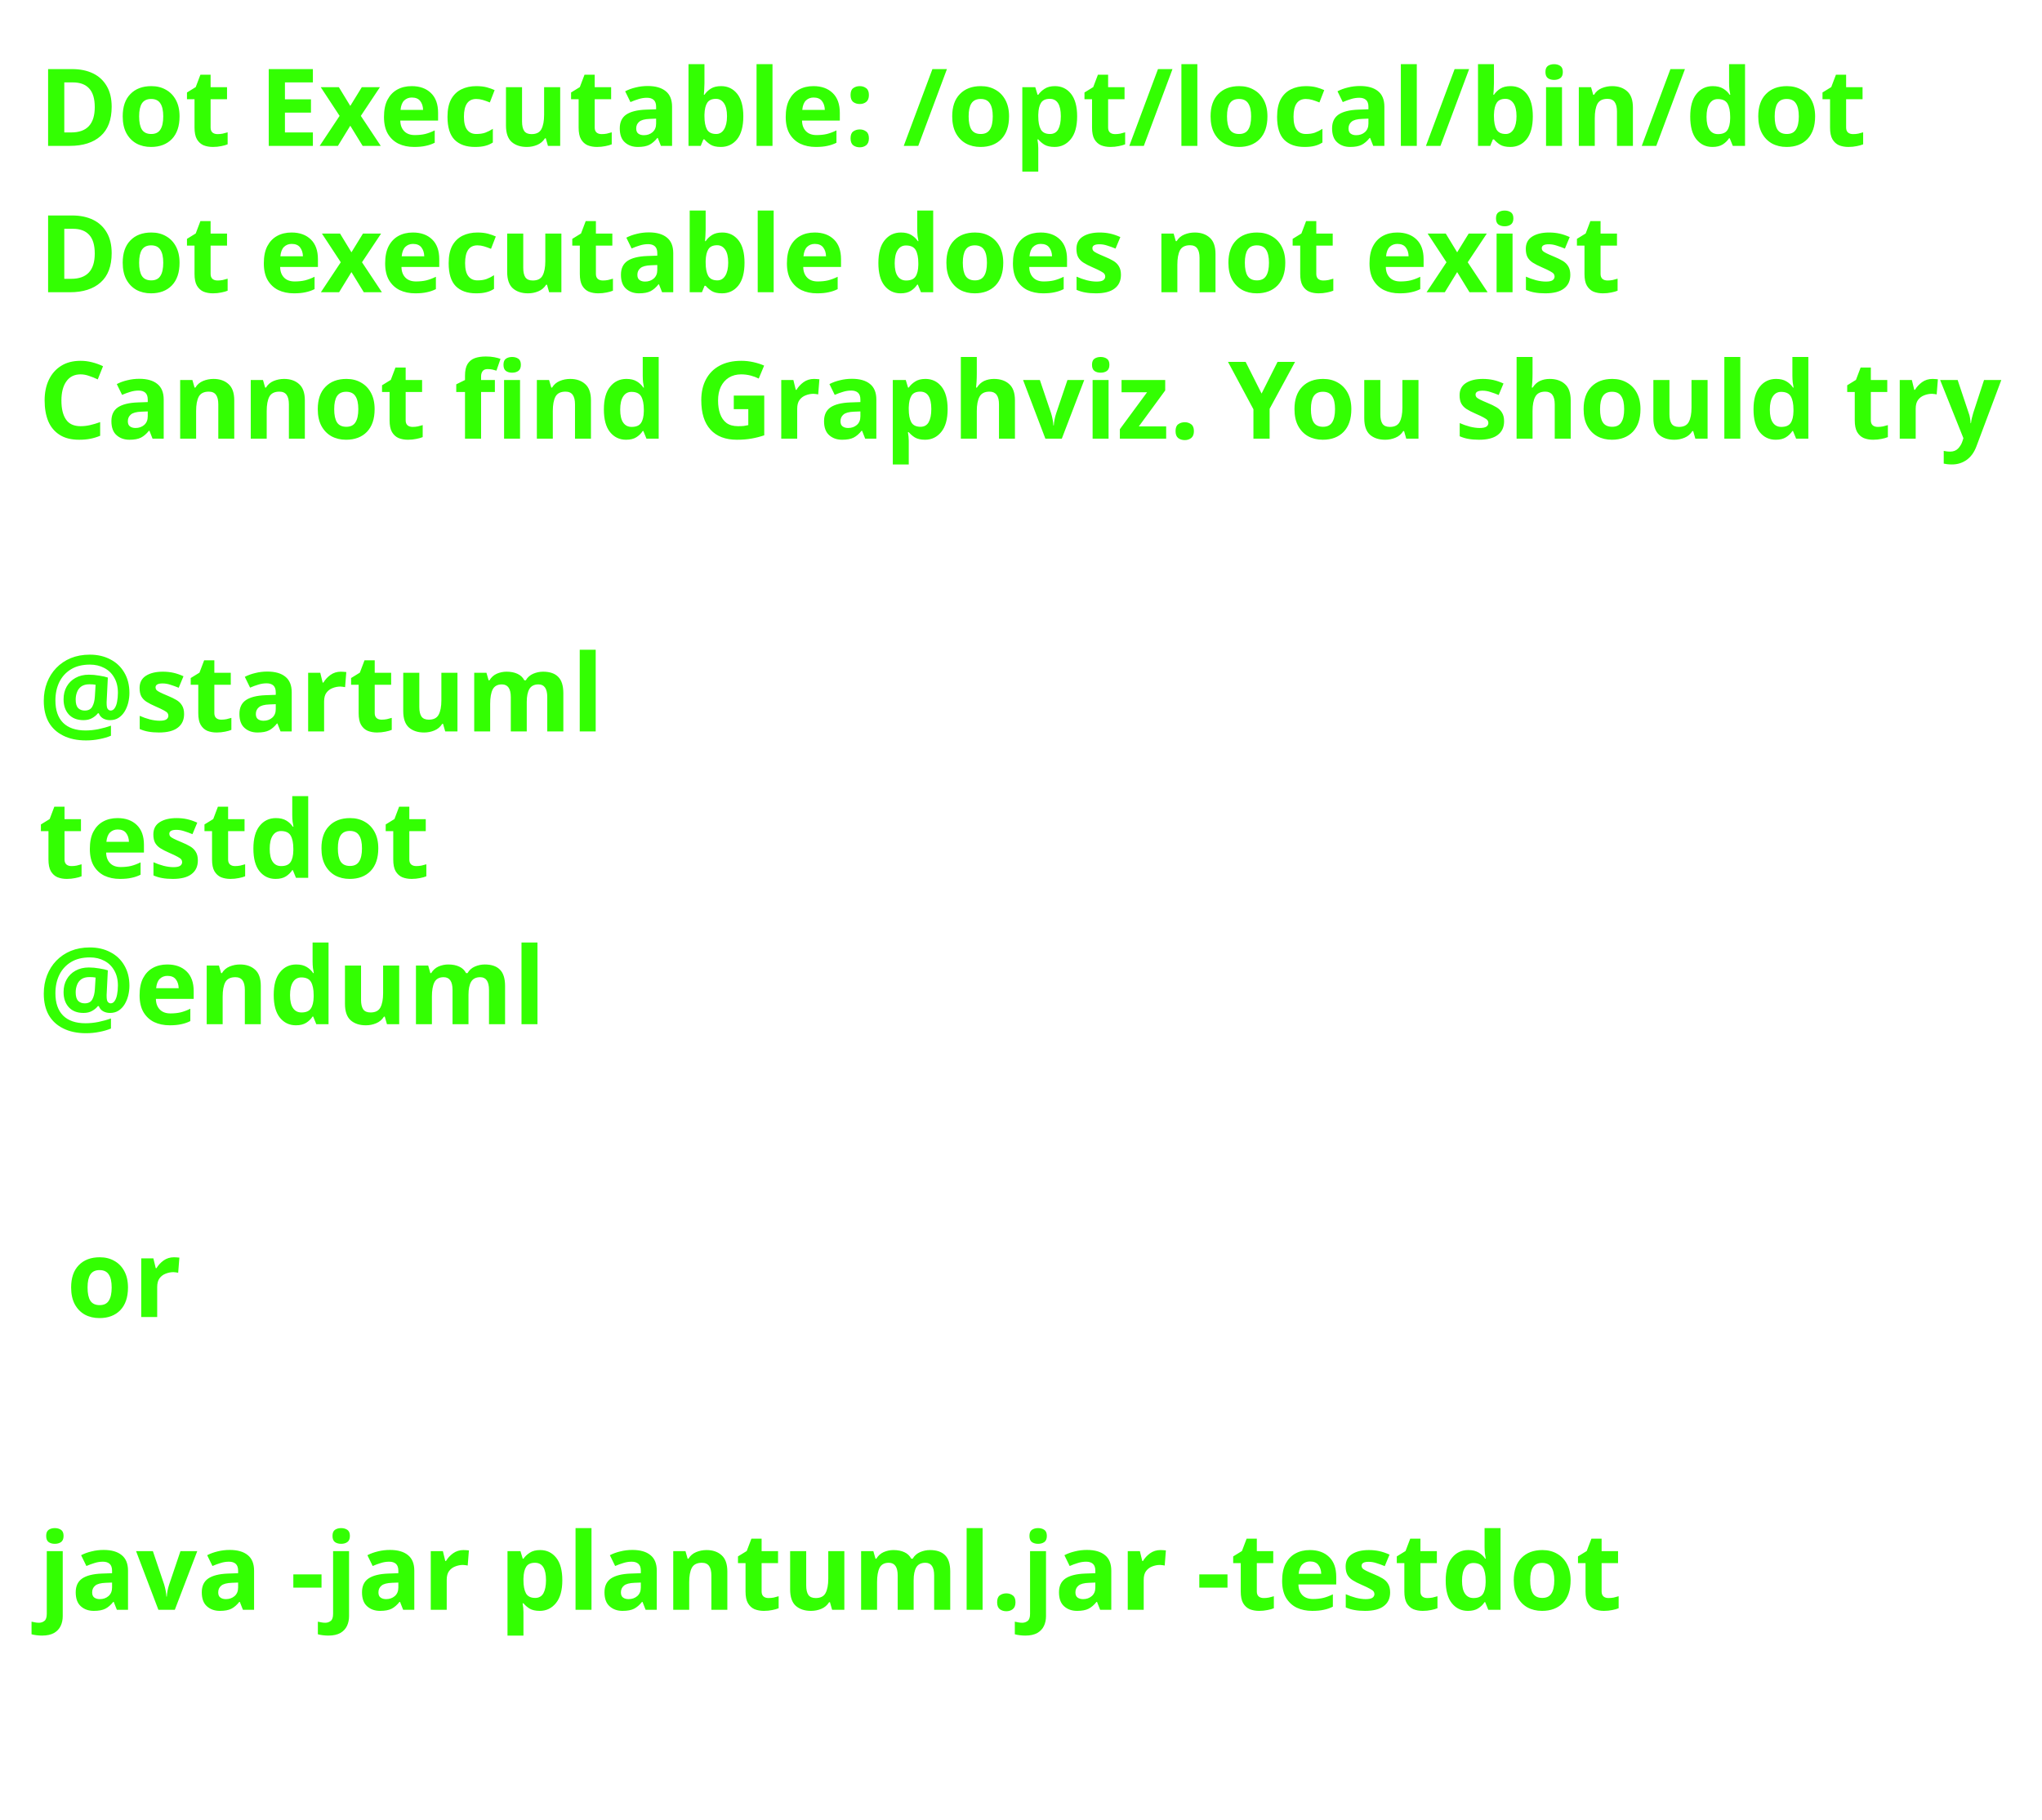
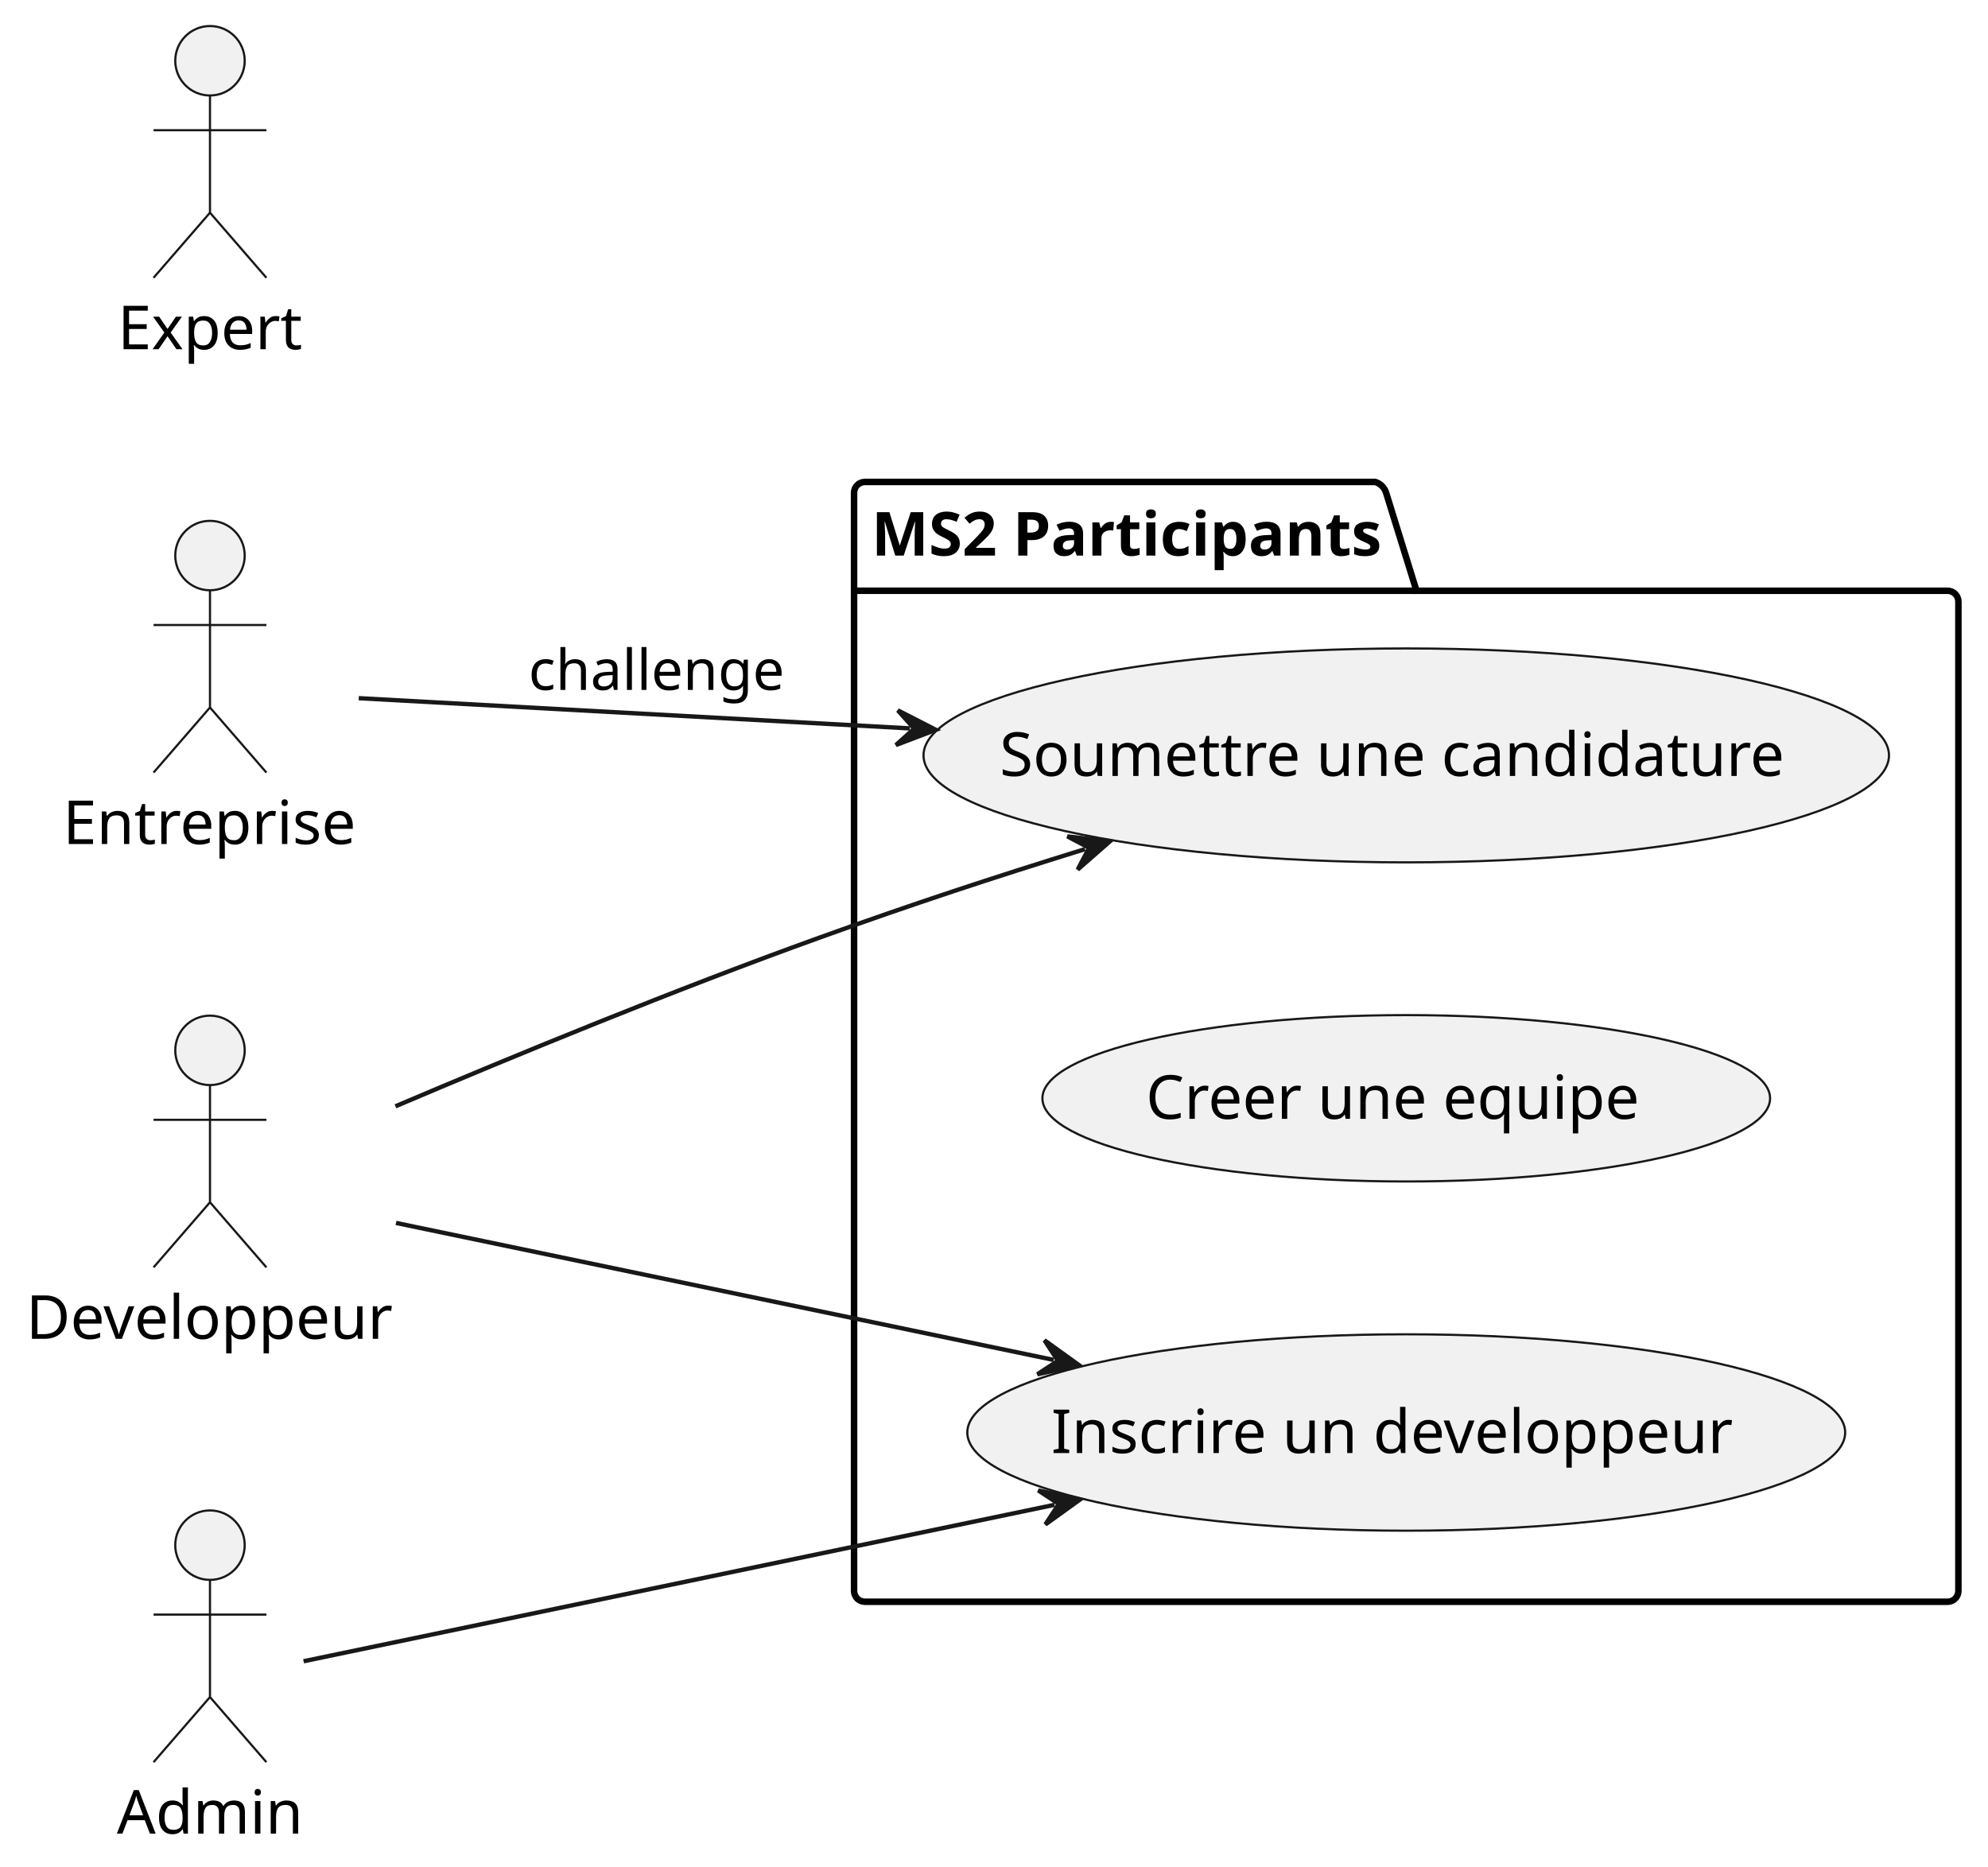
- <svg xmlns="http://www.w3.org/2000/svg" contentStyleType="text/css" height="237px" preserveAspectRatio="none" style="width:266px;height:237px;background:#FFFFFF;" version="1.1" viewBox="0 0 266 237" width="266px" zoomAndPan="magnify">
+ <svg xmlns="http://www.w3.org/2000/svg" contentStyleType="text/css" height="430px" preserveAspectRatio="none" style="width:458px;height:430px;background:#FFFFFF;" version="1.1" viewBox="0 0 458 430" width="458px" zoomAndPan="magnify">
  <defs />
  <g>
-     <text fill="#33FF02" font-family="sans-serif" font-size="14" font-weight="bold" lengthAdjust="spacing" textLength="236.501" x="5" y="19">Dot Executable: /opt/local/bin/dot</text>
-     <text fill="#33FF02" font-family="sans-serif" font-size="14" font-weight="bold" lengthAdjust="spacing" textLength="205.369" x="5" y="38.068">Dot executable does not exist</text>
-     <text fill="#33FF02" font-family="sans-serif" font-size="14" font-weight="bold" lengthAdjust="spacing" textLength="254.851" x="5" y="57.136">Cannot find Graphviz. You should try</text>
-     <text fill="#33FF02" font-family="sans-serif" font-size="14" font-weight="bold" lengthAdjust="spacing" textLength="3.64" x="5" y="76.204"> </text>
-     <text fill="#33FF02" font-family="sans-serif" font-size="14" font-weight="bold" lengthAdjust="spacing" textLength="72.327" x="5" y="95.272">@startuml</text>
-     <text fill="#33FF02" font-family="sans-serif" font-size="14" font-weight="bold" lengthAdjust="spacing" textLength="49.906" x="5" y="114.34">testdot</text>
-     <text fill="#33FF02" font-family="sans-serif" font-size="14" font-weight="bold" lengthAdjust="spacing" textLength="66.16" x="5" y="133.407">@enduml</text>
-     <text fill="#33FF02" font-family="sans-serif" font-size="14" font-weight="bold" lengthAdjust="spacing" textLength="3.64" x="5" y="152.475"> </text>
-     <text fill="#33FF02" font-family="sans-serif" font-size="14" font-weight="bold" lengthAdjust="spacing" textLength="15.127" x="8.64" y="171.543">or</text>
-     <text fill="#33FF02" font-family="sans-serif" font-size="14" font-weight="bold" lengthAdjust="spacing" textLength="3.64" x="5" y="190.611"> </text>
-     <text fill="#33FF02" font-family="sans-serif" font-size="14" font-weight="bold" lengthAdjust="spacing" textLength="202.845" x="5" y="209.679">java -jar plantuml.jar -testdot</text>
-     <text fill="#33FF02" font-family="sans-serif" font-size="14" font-weight="bold" lengthAdjust="spacing" textLength="3.64" x="5" y="228.747"> </text>
+     <g id="cluster_MS2 Participants">
+       <path d="M199.26,111.04 L316.834,111.04 A3.75,3.75 0 0 1 319.334,113.54 L326.334,136.108 L448.68,136.108 A2.5,2.5 0 0 1 451.18,138.608 L451.18,366.54 A2.5,2.5 0 0 1 448.68,369.04 L199.26,369.04 A2.5,2.5 0 0 1 196.76,366.54 L196.76,113.54 A2.5,2.5 0 0 1 199.26,111.04 " fill="none" style="stroke:#000000;stroke-width:1.5;" />
+       <line style="stroke:#000000;stroke-width:1.5;" x1="196.76" x2="326.334" y1="136.108" y2="136.108" />
+       <text fill="#000000" font-family="sans-serif" font-size="14" font-weight="bold" lengthAdjust="spacing" textLength="116.574" x="200.76" y="128.006">MS2 Participants</text>
+     </g>
+     <g id="elem_UC1">
+       <ellipse cx="323.974" cy="330.045" fill="#F1F1F1" rx="101.124" ry="22.625" style="stroke:#181818;stroke-width:0.5;" />
+       <text fill="#000000" font-family="sans-serif" font-size="14" lengthAdjust="spacing" textLength="157.625" x="242.161" y="334.778">Inscrire un developpeur</text>
+     </g>
+     <g id="elem_UC2">
+       <ellipse cx="323.974" cy="253.045" fill="#F1F1F1" rx="83.824" ry="19.165" style="stroke:#181818;stroke-width:0.5;" />
+       <text fill="#000000" font-family="sans-serif" font-size="14" lengthAdjust="spacing" textLength="113.96" x="263.994" y="257.778">Creer une equipe</text>
+     </g>
+     <g id="elem_UC3">
+       <ellipse cx="323.975" cy="174.043" fill="#F1F1F1" rx="111.215" ry="24.643" style="stroke:#181818;stroke-width:0.5;" />
+       <text fill="#000000" font-family="sans-serif" font-size="14" lengthAdjust="spacing" textLength="181.355" x="230.297" y="178.776">Soumettre une candidature</text>
+     </g>
+     <g id="elem_Entreprise">
+       <ellipse cx="48.377" cy="128" fill="#F1F1F1" rx="8" ry="8" style="stroke:#181818;stroke-width:0.5;" />
+       <path d="M48.377,136 L48.377,163 M35.377,144 L61.377,144 M48.377,163 L35.377,178 M48.377,163 L61.377,178 " fill="none" style="stroke:#181818;stroke-width:0.5;" />
+       <text fill="#000000" font-family="sans-serif" font-size="14" lengthAdjust="spacing" textLength="67.774" x="14.49" y="194.466">Entreprise</text>
+     </g>
+     <g id="elem_Developpeur">
+       <ellipse cx="48.378" cy="242" fill="#F1F1F1" rx="8" ry="8" style="stroke:#181818;stroke-width:0.5;" />
+       <path d="M48.378,250 L48.378,277 M35.378,258 L61.378,258 M48.378,277 L35.378,292 M48.378,277 L61.378,292 " fill="none" style="stroke:#181818;stroke-width:0.5;" />
+       <text fill="#000000" font-family="sans-serif" font-size="14" lengthAdjust="spacing" textLength="84.756" x="6" y="308.466">Developpeur</text>
+     </g>
+     <g id="elem_Expert">
+       <ellipse cx="48.376" cy="14" fill="#F1F1F1" rx="8" ry="8" style="stroke:#181818;stroke-width:0.5;" />
+       <path d="M48.376,22 L48.376,49 M35.376,30 L61.376,30 M48.376,49 L35.376,64 M48.376,49 L61.376,64 " fill="none" style="stroke:#181818;stroke-width:0.5;" />
+       <text fill="#000000" font-family="sans-serif" font-size="14" lengthAdjust="spacing" textLength="42.532" x="27.11" y="80.466">Expert</text>
+     </g>
+     <g id="elem_Admin">
+       <ellipse cx="48.375" cy="356" fill="#F1F1F1" rx="8" ry="8" style="stroke:#181818;stroke-width:0.5;" />
+       <path d="M48.375,364 L48.375,391 M35.375,372 L61.375,372 M48.375,391 L35.375,406 M48.375,391 L61.375,406 " fill="none" style="stroke:#181818;stroke-width:0.5;" />
+       <text fill="#000000" font-family="sans-serif" font-size="14" lengthAdjust="spacing" textLength="42.91" x="26.92" y="422.466">Admin</text>
+     </g>
+     <g id="link_Entreprise_UC3">
+       <path d="M82.65,160.86 C115.69,162.67 162.139,165.222 209.619,167.822 " fill="none" id="Entreprise-to-UC3" style="stroke:#181818;stroke-width:1.0;" />
+       <polygon fill="#181818" points="215.61,168.15,206.842,163.664,210.618,167.877,206.405,171.652,215.61,168.15" style="stroke:#181818;stroke-width:1.0;" />
+       <text fill="#000000" font-family="sans-serif" font-size="13" lengthAdjust="spacing" textLength="58.968" x="121.76" y="158.957">challenge</text>
+     </g>
+     <g id="link_Developpeur_UC1">
+       <path d="M91.23,281.76 C132.99,290.46 192.176,302.786 242.746,313.326 " fill="none" id="Developpeur-to-UC1" style="stroke:#181818;stroke-width:1.0;" />
+       <polygon fill="#181818" points="248.62,314.55,240.625,308.798,243.725,313.53,238.993,316.63,248.62,314.55" style="stroke:#181818;stroke-width:1.0;" />
+     </g>
+     <g id="link_Developpeur_UC3">
+       <path d="M91.1,254.89 C118.61,243.19 155.55,228 188.76,216.04 C210.35,208.26 228.449,202.307 249.959,195.637 " fill="none" id="Developpeur-to-UC3" style="stroke:#181818;stroke-width:1.0;" />
+       <polygon fill="#181818" points="255.69,193.86,245.909,192.705,250.914,195.341,248.279,200.346,255.69,193.86" style="stroke:#181818;stroke-width:1.0;" />
+     </g>
+     <g id="link_Admin_UC1">
+       <path d="M69.94,382.75 C107.41,374.95 182.616,359.274 242.956,346.704 " fill="none" id="Admin-to-UC1" style="stroke:#181818;stroke-width:1.0;" />
+       <polygon fill="#181818" points="248.83,345.48,239.203,343.399,243.935,346.5,240.835,351.231,248.83,345.48" style="stroke:#181818;stroke-width:1.0;" />
+     </g>
  </g>
</svg>
